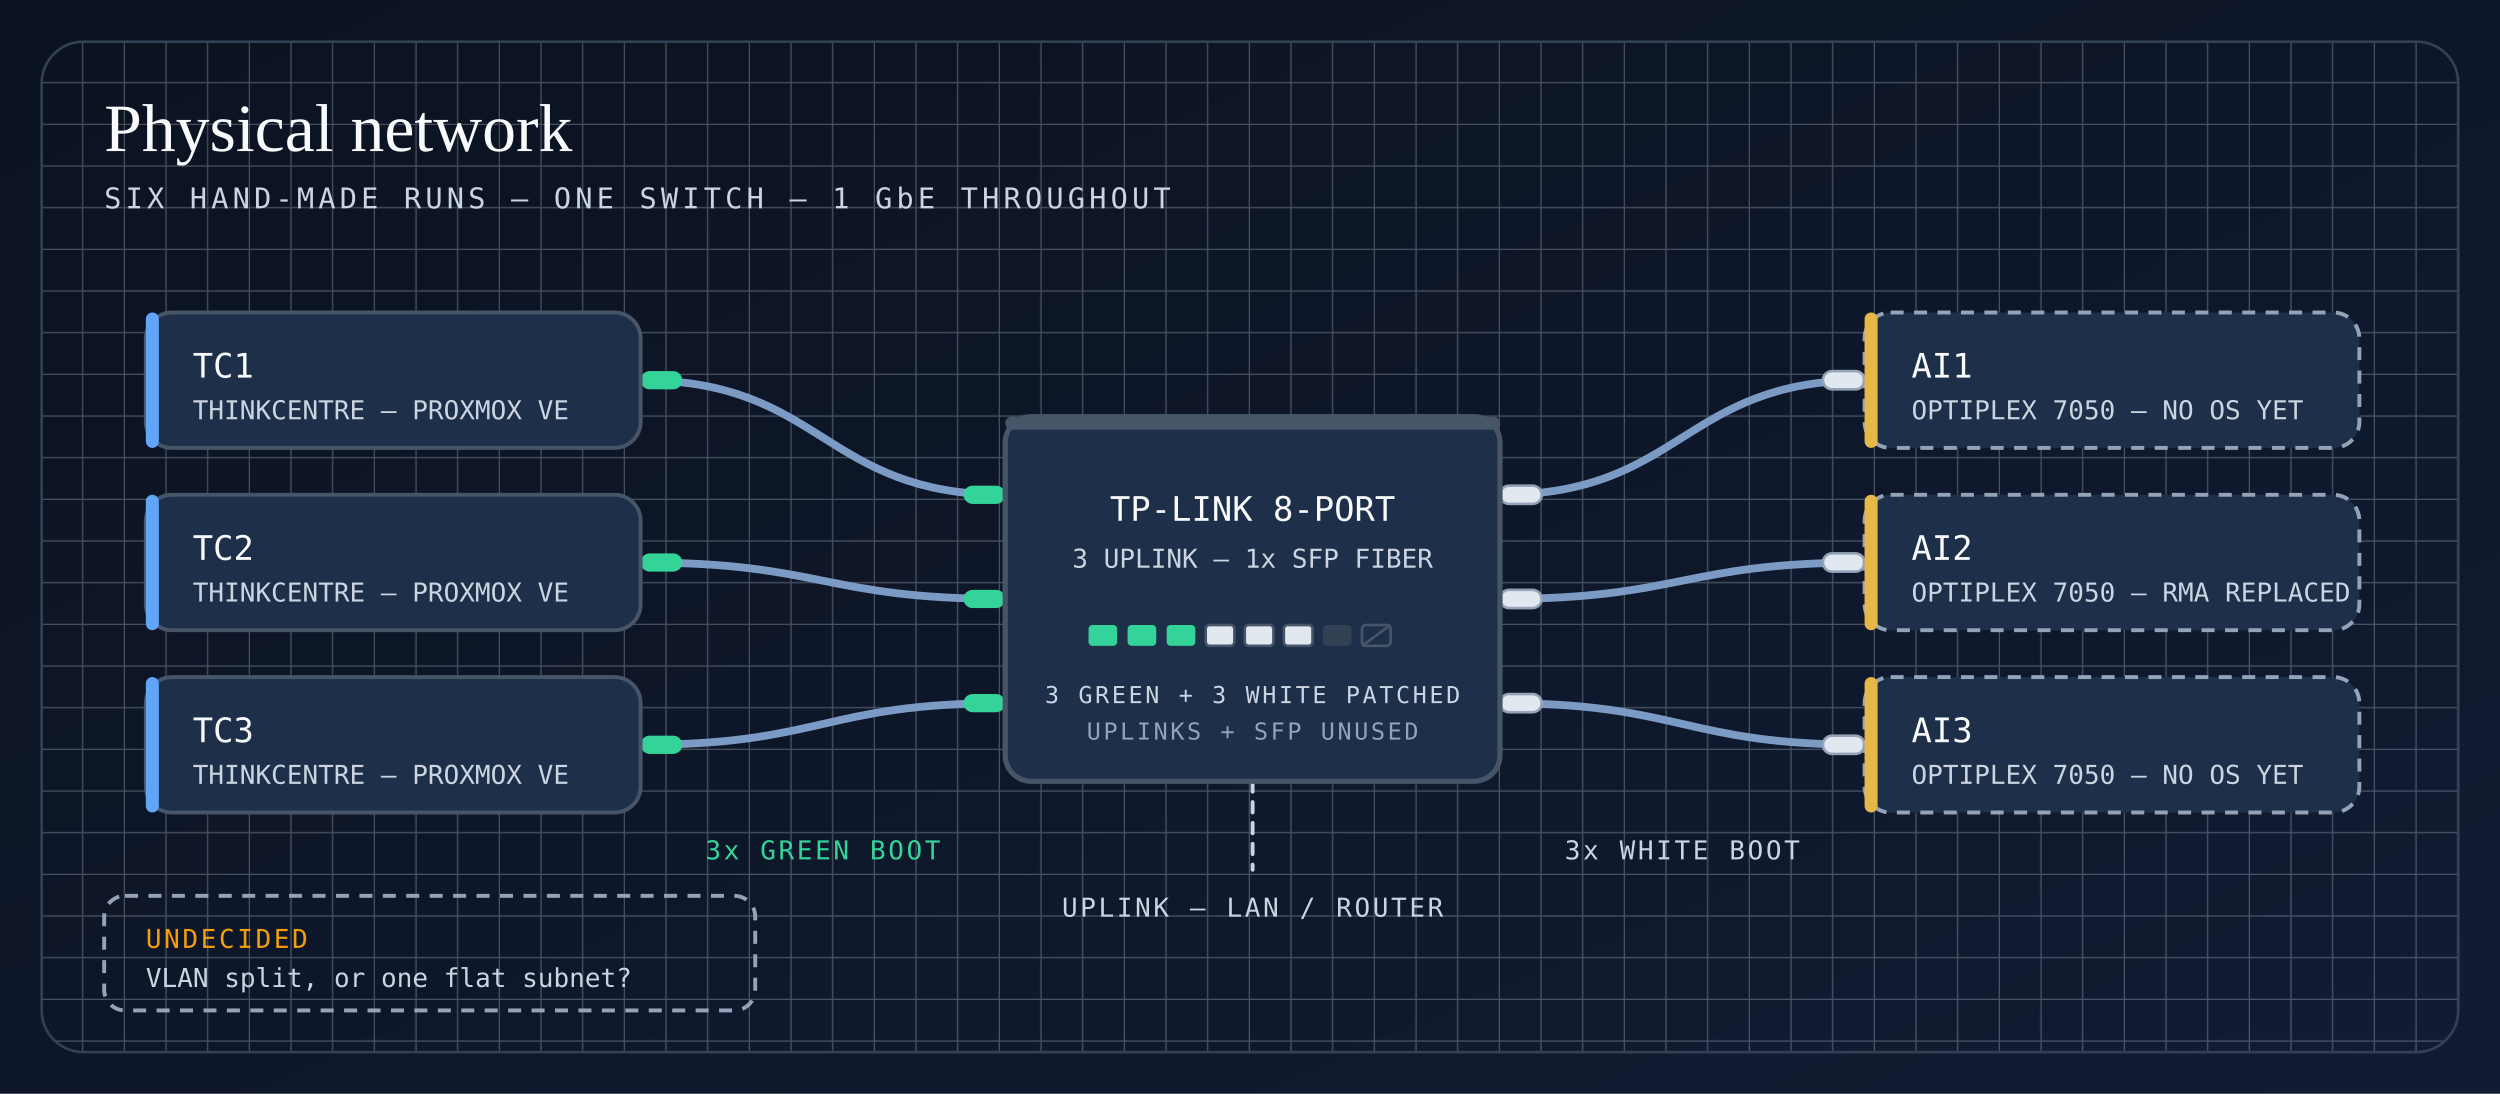
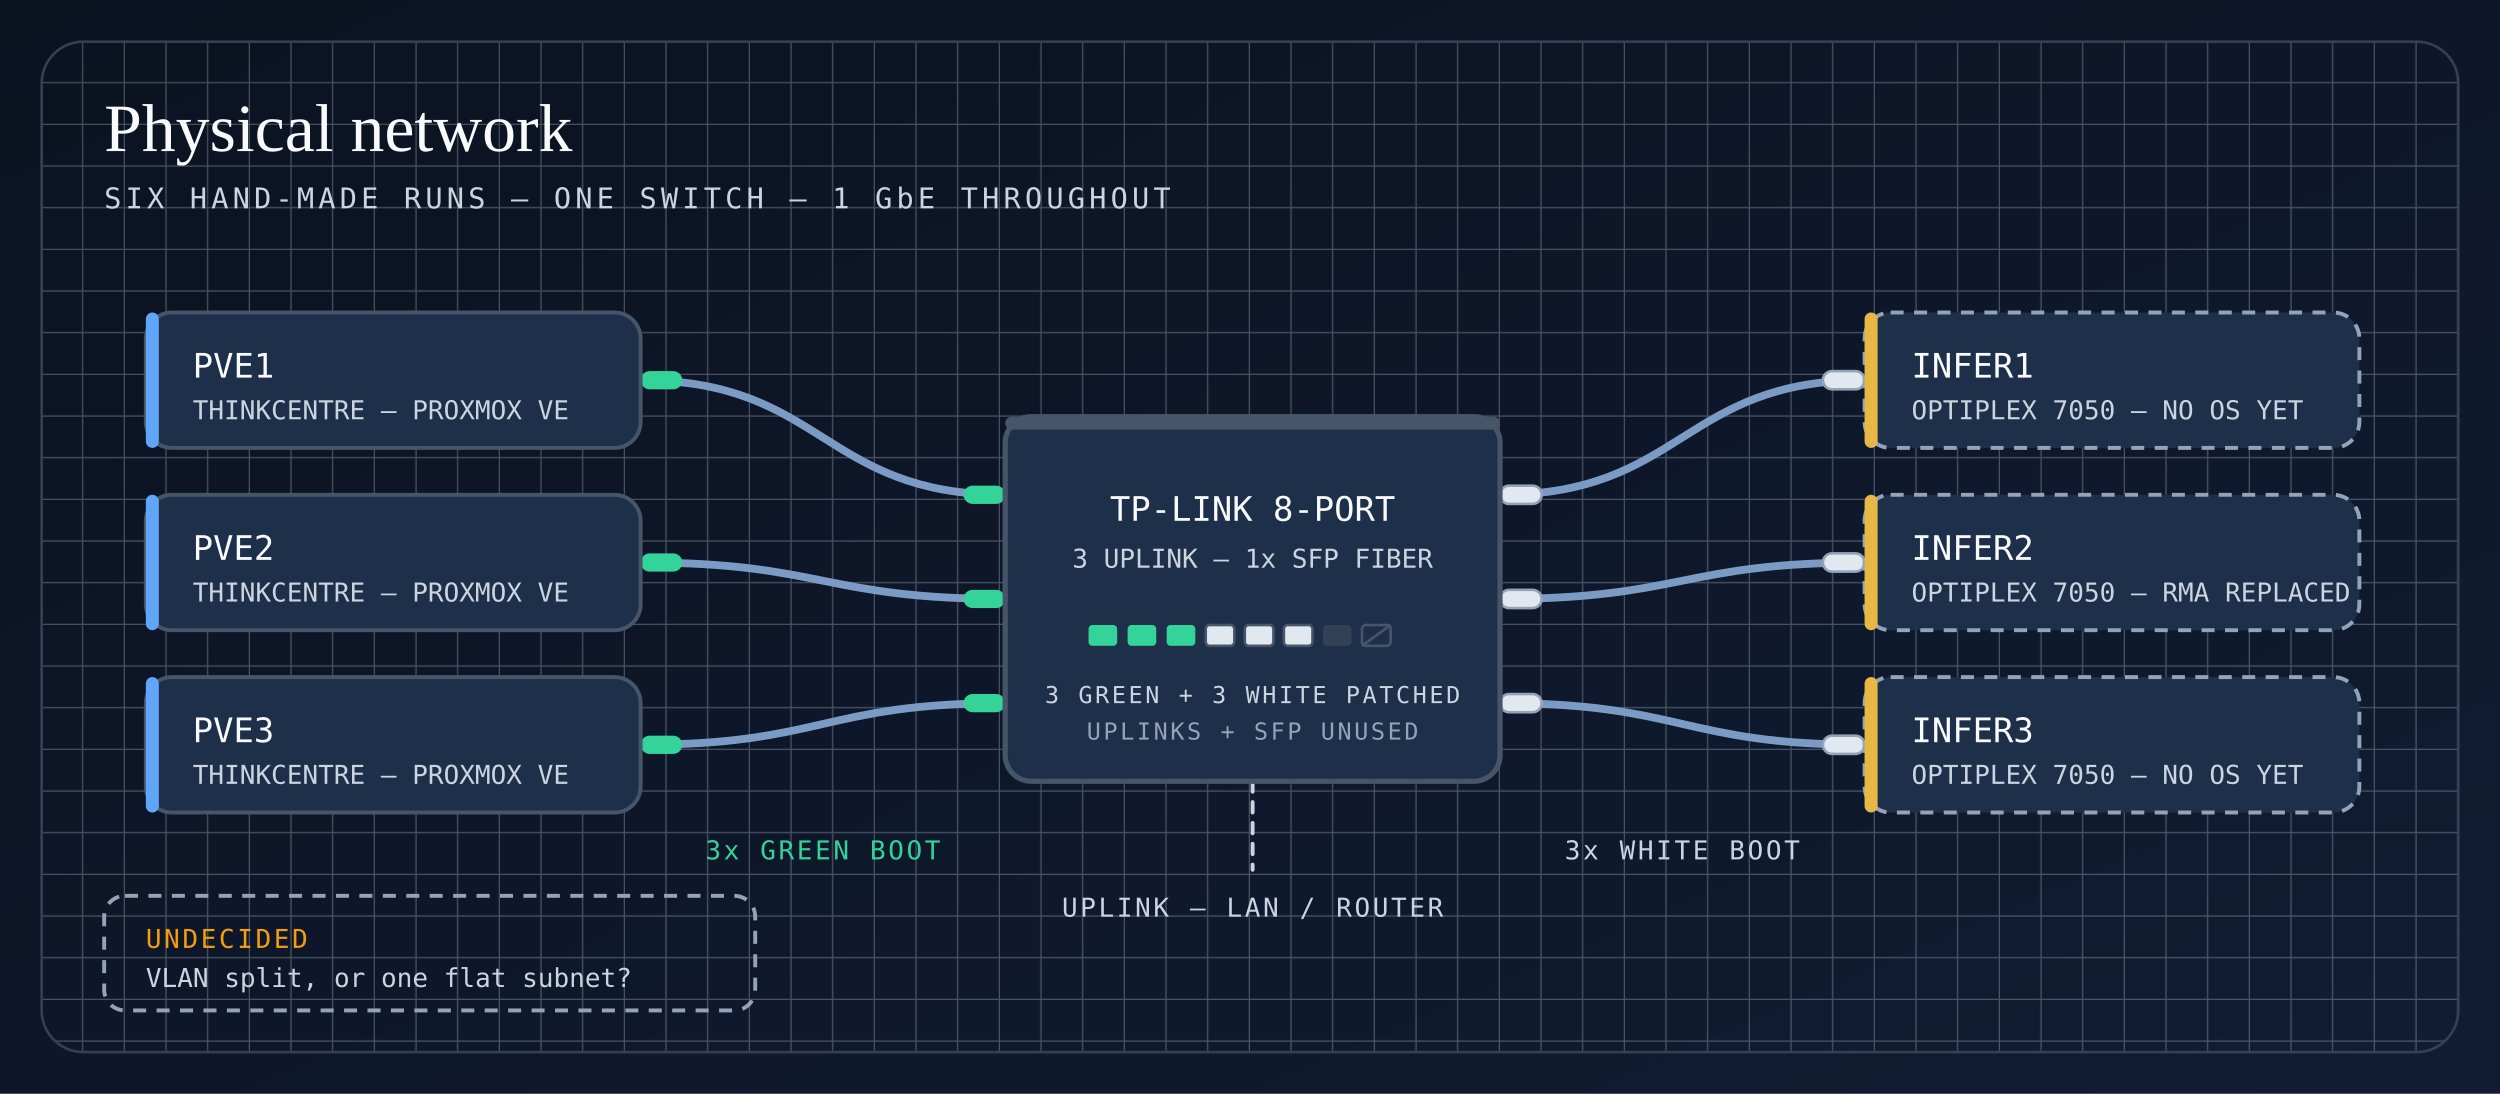
<svg xmlns="http://www.w3.org/2000/svg" width="960" height="420" viewBox="0 0 960 420" role="img" aria-labelledby="t d">
  <defs>
    <linearGradient id="paper" x1="0" y1="0" x2="1" y2="1">
      <stop offset="0" stop-color="#0B1220" />
      <stop offset="1" stop-color="#111C33" />
    </linearGradient>
    <pattern id="grid" width="16" height="16" patternUnits="userSpaceOnUse">
      <path d="M16 0V16M0 16H16" fill="none" stroke="#CBD5E1" stroke-width="1" stroke-opacity="0.30" />
    </pattern>
    <clipPath id="frame">
      <rect x="16" y="16" width="928" height="388" rx="16" />
    </clipPath>
  </defs>
  <rect width="960" height="420" fill="url(#paper)" />
  <g clip-path="url(#frame)">
    <rect x="16" y="16" width="928" height="388" fill="url(#grid)" />
  </g>
  <rect x="16" y="16" width="928" height="388" rx="16" fill="none" stroke="#334155" stroke-width="1" />
  <text x="40" y="58" font-family="Georgia, 'Times New Roman', 'Liberation Serif', serif" font-size="26" fill="#F8FAFC">Physical network</text>
  <text x="40" y="80" font-family="ui-monospace, SFMono-Regular, Menlo, Consolas, monospace" font-size="11" letter-spacing="1.6" fill="#CBD5E1">SIX HAND-MADE RUNS — ONE SWITCH — 1 GbE THROUGHOUT</text>
  <g fill="none" stroke-linecap="round">
    <path d="M246 146C316 146 316 190 386 190" stroke="#7C9BC4" stroke-width="3" />
    <path d="M246 216C316 216 316 230 386 230" stroke="#7C9BC4" stroke-width="3" />
    <path d="M246 286C316 286 316 270 386 270" stroke="#7C9BC4" stroke-width="3" />
    <path d="M576 190C646 190 646 146 716 146" stroke="#7C9BC4" stroke-width="3" />
    <path d="M576 230C646 230 646 216 716 216" stroke="#7C9BC4" stroke-width="3" />
    <path d="M576 270C646 270 646 286 716 286" stroke="#7C9BC4" stroke-width="3" />
    <path d="M481 300V334" stroke="#CBD5E1" stroke-width="1.5" stroke-dasharray="4 4" />
  </g>
  <g>
    <rect x="246" y="142.5" width="16" height="7" rx="3.5" fill="#34D399" />
    <rect x="246" y="212.5" width="16" height="7" rx="3.5" fill="#34D399" />
    <rect x="246" y="282.5" width="16" height="7" rx="3.5" fill="#34D399" />
    <rect x="370" y="186.5" width="16" height="7" rx="3.5" fill="#34D399" />
    <rect x="370" y="226.5" width="16" height="7" rx="3.5" fill="#34D399" />
    <rect x="370" y="266.5" width="16" height="7" rx="3.5" fill="#34D399" />
    <g fill="#E2E8F0" stroke="#94A3B8" stroke-width="1">
      <rect x="576" y="186.5" width="16" height="7" rx="3.5" />
      <rect x="576" y="226.5" width="16" height="7" rx="3.5" />
      <rect x="576" y="266.5" width="16" height="7" rx="3.5" />
      <rect x="700" y="142.5" width="16" height="7" rx="3.5" />
      <rect x="700" y="212.5" width="16" height="7" rx="3.5" />
      <rect x="700" y="282.5" width="16" height="7" rx="3.5" />
    </g>
  </g>
  <g font-family="ui-monospace, SFMono-Regular, Menlo, Consolas, monospace">
    <rect x="56" y="120" width="190" height="52" rx="10" fill="#1E2F4A" stroke="#475569" stroke-width="1.5" />
    <rect x="56" y="120" width="5" height="52" rx="2.5" fill="#60A5FA" />
-     <text x="74" y="145" font-size="13" fill="#F8FAFC">TC1</text>
+     <text x="74" y="145" font-size="13" fill="#F8FAFC">PVE1</text>
    <text x="74" y="161" font-size="10" fill="#CBD5E1">THINKCENTRE — PROXMOX VE</text>
    <rect x="56" y="190" width="190" height="52" rx="10" fill="#1E2F4A" stroke="#475569" stroke-width="1.5" />
    <rect x="56" y="190" width="5" height="52" rx="2.5" fill="#60A5FA" />
-     <text x="74" y="215" font-size="13" fill="#F8FAFC">TC2</text>
+     <text x="74" y="215" font-size="13" fill="#F8FAFC">PVE2</text>
    <text x="74" y="231" font-size="10" fill="#CBD5E1">THINKCENTRE — PROXMOX VE</text>
    <rect x="56" y="260" width="190" height="52" rx="10" fill="#1E2F4A" stroke="#475569" stroke-width="1.5" />
    <rect x="56" y="260" width="5" height="52" rx="2.5" fill="#60A5FA" />
-     <text x="74" y="285" font-size="13" fill="#F8FAFC">TC3</text>
+     <text x="74" y="285" font-size="13" fill="#F8FAFC">PVE3</text>
    <text x="74" y="301" font-size="10" fill="#CBD5E1">THINKCENTRE — PROXMOX VE</text>
  </g>
  <g font-family="ui-monospace, SFMono-Regular, Menlo, Consolas, monospace">
    <rect x="386" y="160" width="190" height="140" rx="10" fill="#1E2F4A" stroke="#475569" stroke-width="2" />
    <rect x="386" y="160" width="190" height="5" rx="2.5" fill="#475569" />
    <text x="481" y="200" text-anchor="middle" font-size="13" fill="#F8FAFC">TP-LINK 8-PORT</text>
    <text x="481" y="218" text-anchor="middle" font-size="10" fill="#CBD5E1">3 UPLINK — 1x SFP FIBER</text>
    <g>
      <rect x="418" y="240" width="11" height="8" rx="1.5" fill="#34D399" />
      <rect x="433" y="240" width="11" height="8" rx="1.5" fill="#34D399" />
      <rect x="448" y="240" width="11" height="8" rx="1.5" fill="#34D399" />
      <rect x="463" y="240" width="11" height="8" rx="1.5" fill="#E2E8F0" stroke="#475569" stroke-width="1" />
      <rect x="478" y="240" width="11" height="8" rx="1.5" fill="#E2E8F0" stroke="#475569" stroke-width="1" />
      <rect x="493" y="240" width="11" height="8" rx="1.5" fill="#E2E8F0" stroke="#475569" stroke-width="1" />
      <rect x="508" y="240" width="11" height="8" rx="1.5" fill="#334155" />
      <rect x="523" y="240" width="11" height="8" rx="1.5" fill="none" stroke="#475569" stroke-width="1" />
      <path d="M523 248l11-8" stroke="#475569" stroke-width="1" />
    </g>
    <text x="481" y="270" text-anchor="middle" font-size="9" letter-spacing="1" fill="#CBD5E1" textLength="150" lengthAdjust="spacingAndGlyphs">3 GREEN + 3 WHITE PATCHED</text>
    <text x="481" y="284" text-anchor="middle" font-size="9" letter-spacing="1" fill="#94A3B8" textLength="126" lengthAdjust="spacingAndGlyphs">UPLINKS + SFP UNUSED</text>
  </g>
  <g font-family="ui-monospace, SFMono-Regular, Menlo, Consolas, monospace">
    <rect x="716" y="120" width="190" height="52" rx="10" fill="#1E2F4A" stroke="#94A3B8" stroke-width="1.5" stroke-dasharray="5 4" />
    <rect x="716" y="120" width="5" height="52" rx="2.5" fill="#E8B847" />
-     <text x="734" y="145" font-size="13" fill="#F8FAFC">AI1</text>
+     <text x="734" y="145" font-size="13" fill="#F8FAFC">INFER1</text>
    <text x="734" y="161" font-size="10" fill="#CBD5E1">OPTIPLEX 7050 — NO OS YET</text>
    <rect x="716" y="190" width="190" height="52" rx="10" fill="#1E2F4A" stroke="#94A3B8" stroke-width="1.5" stroke-dasharray="5 4" />
    <rect x="716" y="190" width="5" height="52" rx="2.5" fill="#E8B847" />
-     <text x="734" y="215" font-size="13" fill="#F8FAFC">AI2</text>
+     <text x="734" y="215" font-size="13" fill="#F8FAFC">INFER2</text>
    <text x="734" y="231" font-size="10" fill="#CBD5E1">OPTIPLEX 7050 — RMA REPLACED</text>
    <rect x="716" y="260" width="190" height="52" rx="10" fill="#1E2F4A" stroke="#94A3B8" stroke-width="1.5" stroke-dasharray="5 4" />
    <rect x="716" y="260" width="5" height="52" rx="2.5" fill="#E8B847" />
-     <text x="734" y="285" font-size="13" fill="#F8FAFC">AI3</text>
+     <text x="734" y="285" font-size="13" fill="#F8FAFC">INFER3</text>
    <text x="734" y="301" font-size="10" fill="#CBD5E1">OPTIPLEX 7050 — NO OS YET</text>
  </g>
  <g font-family="ui-monospace, SFMono-Regular, Menlo, Consolas, monospace" font-size="10" letter-spacing="1">
    <text x="316" y="330" text-anchor="middle" fill="#34D399">3x GREEN BOOT</text>
    <text x="646" y="330" text-anchor="middle" fill="#CBD5E1">3x WHITE BOOT</text>
    <text x="481" y="352" text-anchor="middle" fill="#CBD5E1">UPLINK — LAN / ROUTER</text>
  </g>
  <g>
    <rect x="40" y="344" width="250" height="44" rx="8" fill="none" stroke="#94A3B8" stroke-width="1.5" stroke-dasharray="5 4" />
    <text x="56" y="364" font-family="ui-monospace, SFMono-Regular, Menlo, Consolas, monospace" font-size="10" letter-spacing="1" fill="#F59E0B">UNDECIDED</text>
    <text x="56" y="379" font-family="ui-monospace, SFMono-Regular, Menlo, Consolas, monospace" font-size="10" fill="#CBD5E1">VLAN split, or one flat subnet?</text>
  </g>
</svg>
